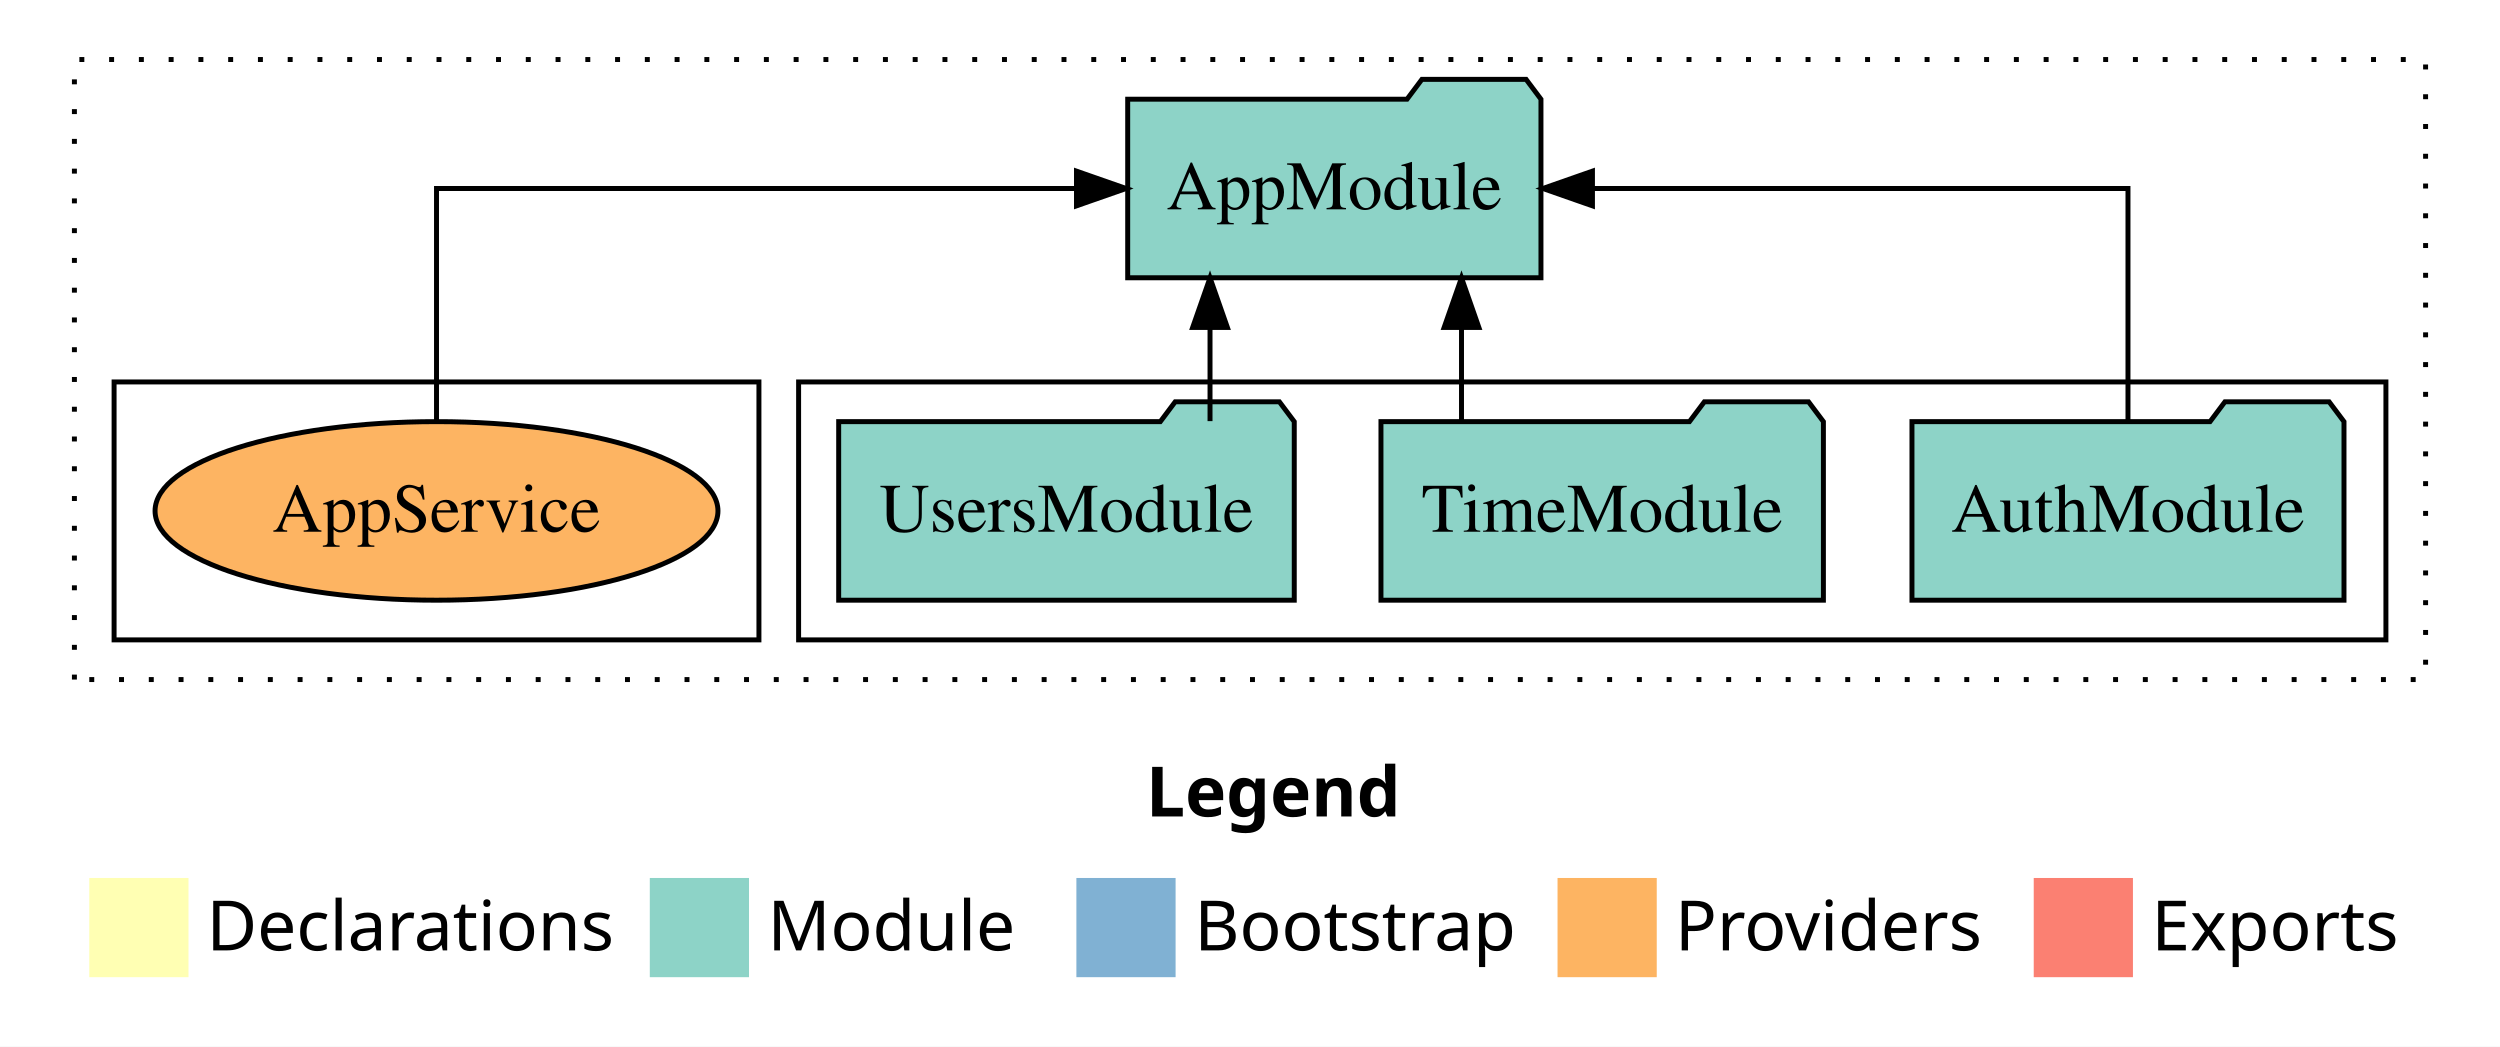
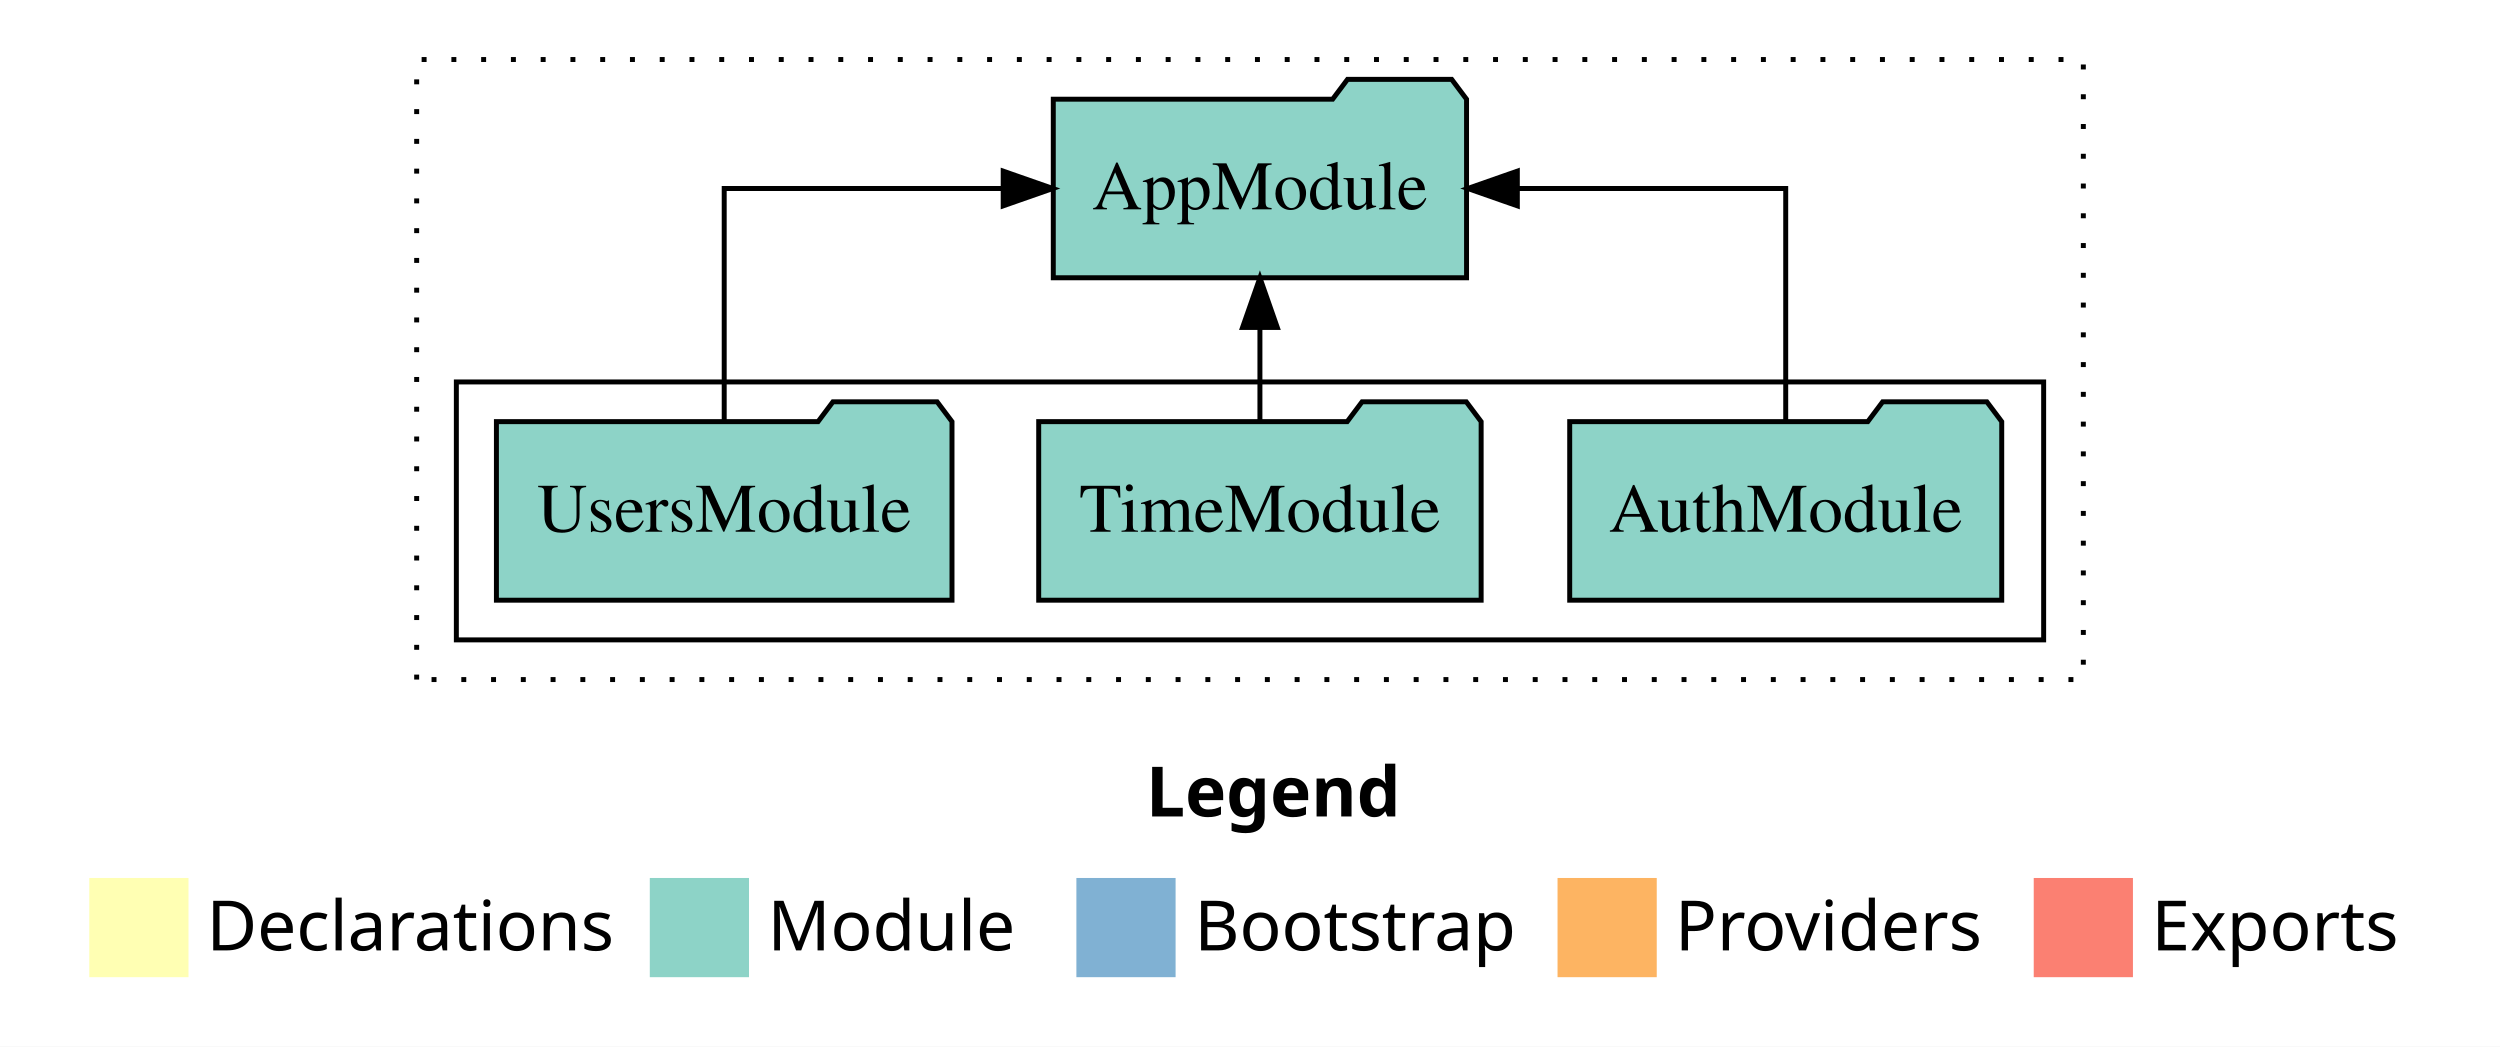
<svg xmlns="http://www.w3.org/2000/svg" width="504pt" height="211pt" viewBox="0.00 0.00 504.00 211.00">
  <g id="graph0" class="graph" transform="scale(1 1) rotate(0) translate(4 207)">
    <polygon fill="#ffffff" stroke="transparent" points="-4,4 -4,-207 500,-207 500,4 -4,4" />
    <text text-anchor="start" x="227.009" y="-42.4" font-family="sans-serif" font-weight="bold" font-size="14.00" fill="#000000">Legend</text>
    <polygon fill="#ffffb3" stroke="transparent" points="14,-10 14,-30 34,-30 34,-10 14,-10" />
    <text text-anchor="start" x="37.629" y="-15.4" font-family="sans-serif" font-size="14.00" fill="#000000">  Declarations</text>
    <polygon fill="#8dd3c7" stroke="transparent" points="127,-10 127,-30 147,-30 147,-10 127,-10" />
    <text text-anchor="start" x="150.725" y="-15.4" font-family="sans-serif" font-size="14.00" fill="#000000">  Module</text>
    <polygon fill="#80b1d3" stroke="transparent" points="213,-10 213,-30 233,-30 233,-10 213,-10" />
    <text text-anchor="start" x="236.781" y="-15.4" font-family="sans-serif" font-size="14.00" fill="#000000">  Bootstrap</text>
    <polygon fill="#fdb462" stroke="transparent" points="310,-10 310,-30 330,-30 330,-10 310,-10" />
    <text text-anchor="start" x="333.673" y="-15.4" font-family="sans-serif" font-size="14.00" fill="#000000">  Providers</text>
    <polygon fill="#fb8072" stroke="transparent" points="406,-10 406,-30 426,-30 426,-10 406,-10" />
    <text text-anchor="start" x="429.726" y="-15.4" font-family="sans-serif" font-size="14.00" fill="#000000">  Exports</text>
    <g id="clust1" class="cluster">
-       <polygon fill="none" stroke="#000000" stroke-dasharray="1,5" points="11,-70 11,-195 485,-195 485,-70 11,-70" />
+       <polygon fill="none" stroke="#000000" stroke-dasharray="1,5" points="80,-70 80,-195 416,-195 416,-70 80,-70" />
    </g>
    <g id="clust3" class="cluster">
-       <polygon fill="none" stroke="#000000" points="157,-78 157,-130 477,-130 477,-78 157,-78" />
-     </g>
-     <g id="clust6" class="cluster">
-       <polygon fill="none" stroke="#000000" points="19,-78 19,-130 149,-130 149,-78 19,-78" />
+       <polygon fill="none" stroke="#000000" points="88,-78 88,-130 408,-130 408,-78 88,-78" />
    </g>
    <g id="node1" class="node">
-       <polygon fill="#8dd3c7" stroke="#000000" points="468.548,-122 465.548,-126 444.548,-126 441.548,-122 381.452,-122 381.452,-86 468.548,-86 468.548,-122" />
-       <text text-anchor="middle" x="425" y="-99.8" font-family="Times,serif" font-size="14.00" fill="#000000">AuthModule</text>
+       <polygon fill="#8dd3c7" stroke="#000000" points="399.548,-122 396.548,-126 375.548,-126 372.548,-122 312.452,-122 312.452,-86 399.548,-86 399.548,-122" />
+       <text text-anchor="middle" x="356" y="-99.8" font-family="Times,serif" font-size="14.00" fill="#000000">AuthModule</text>
    </g>
    <g id="node4" class="node">
-       <polygon fill="#8dd3c7" stroke="#000000" points="306.657,-187 303.657,-191 282.657,-191 279.657,-187 223.343,-187 223.343,-151 306.657,-151 306.657,-187" />
-       <text text-anchor="middle" x="265" y="-164.8" font-family="Times,serif" font-size="14.00" fill="#000000">AppModule</text>
+       <polygon fill="#8dd3c7" stroke="#000000" points="291.657,-187 288.657,-191 267.657,-191 264.657,-187 208.343,-187 208.343,-151 291.657,-151 291.657,-187" />
+       <text text-anchor="middle" x="250" y="-164.8" font-family="Times,serif" font-size="14.00" fill="#000000">AppModule</text>
    </g>
    <g id="edge1" class="edge">
-       <path fill="none" stroke="#000000" d="M425,-122.106C425,-141.339 425,-169 425,-169 425,-169 317.038,-169 317.038,-169" />
-       <polygon fill="#000000" stroke="#000000" points="317.038,-165.5 307.038,-169 317.038,-172.5 317.038,-165.5" />
+       <path fill="none" stroke="#000000" d="M356,-122.106C356,-141.339 356,-169 356,-169 356,-169 301.894,-169 301.894,-169" />
+       <polygon fill="#000000" stroke="#000000" points="301.894,-165.5 291.894,-169 301.894,-172.5 301.894,-165.5" />
    </g>
    <g id="node2" class="node">
-       <polygon fill="#8dd3c7" stroke="#000000" points="363.598,-122 360.598,-126 339.598,-126 336.598,-122 274.402,-122 274.402,-86 363.598,-86 363.598,-122" />
-       <text text-anchor="middle" x="319" y="-99.8" font-family="Times,serif" font-size="14.00" fill="#000000">TimeModule</text>
+       <polygon fill="#8dd3c7" stroke="#000000" points="294.598,-122 291.598,-126 270.598,-126 267.598,-122 205.402,-122 205.402,-86 294.598,-86 294.598,-122" />
+       <text text-anchor="middle" x="250" y="-99.8" font-family="Times,serif" font-size="14.00" fill="#000000">TimeModule</text>
    </g>
    <g id="edge2" class="edge">
-       <path fill="none" stroke="#000000" d="M290.64,-122.106C290.64,-122.106 290.64,-140.991 290.64,-140.991" />
-       <polygon fill="#000000" stroke="#000000" points="287.14,-140.991 290.64,-150.991 294.14,-140.991 287.14,-140.991" />
+       <path fill="none" stroke="#000000" d="M250,-122.106C250,-122.106 250,-140.991 250,-140.991" />
+       <polygon fill="#000000" stroke="#000000" points="246.5,-140.991 250,-150.991 253.5,-140.991 246.5,-140.991" />
    </g>
    <g id="node3" class="node">
-       <polygon fill="#8dd3c7" stroke="#000000" points="256.922,-122 253.922,-126 232.922,-126 229.922,-122 165.078,-122 165.078,-86 256.922,-86 256.922,-122" />
-       <text text-anchor="middle" x="211" y="-99.8" font-family="Times,serif" font-size="14.00" fill="#000000">UsersModule</text>
+       <polygon fill="#8dd3c7" stroke="#000000" points="187.922,-122 184.922,-126 163.922,-126 160.922,-122 96.078,-122 96.078,-86 187.922,-86 187.922,-122" />
+       <text text-anchor="middle" x="142" y="-99.8" font-family="Times,serif" font-size="14.00" fill="#000000">UsersModule</text>
    </g>
    <g id="edge3" class="edge">
-       <path fill="none" stroke="#000000" d="M239.941,-122.106C239.941,-122.106 239.941,-140.991 239.941,-140.991" />
-       <polygon fill="#000000" stroke="#000000" points="236.441,-140.991 239.941,-150.991 243.441,-140.991 236.441,-140.991" />
-     </g>
-     <g id="node5" class="node">
-       <ellipse fill="#fdb462" stroke="#000000" cx="84" cy="-104" rx="56.741" ry="18" />
-       <text text-anchor="middle" x="84" y="-99.8" font-family="Times,serif" font-size="14.00" fill="#000000">AppService</text>
-     </g>
-     <g id="edge4" class="edge">
-       <path fill="none" stroke="#000000" d="M84,-122.106C84,-141.339 84,-169 84,-169 84,-169 213.02,-169 213.02,-169" />
-       <polygon fill="#000000" stroke="#000000" points="213.02,-172.5 223.02,-169 213.02,-165.5 213.02,-172.5" />
+       <path fill="none" stroke="#000000" d="M142,-122.106C142,-141.339 142,-169 142,-169 142,-169 198.244,-169 198.244,-169" />
+       <polygon fill="#000000" stroke="#000000" points="198.244,-172.5 208.244,-169 198.244,-165.5 198.244,-172.5" />
    </g>
  </g>
</svg>
